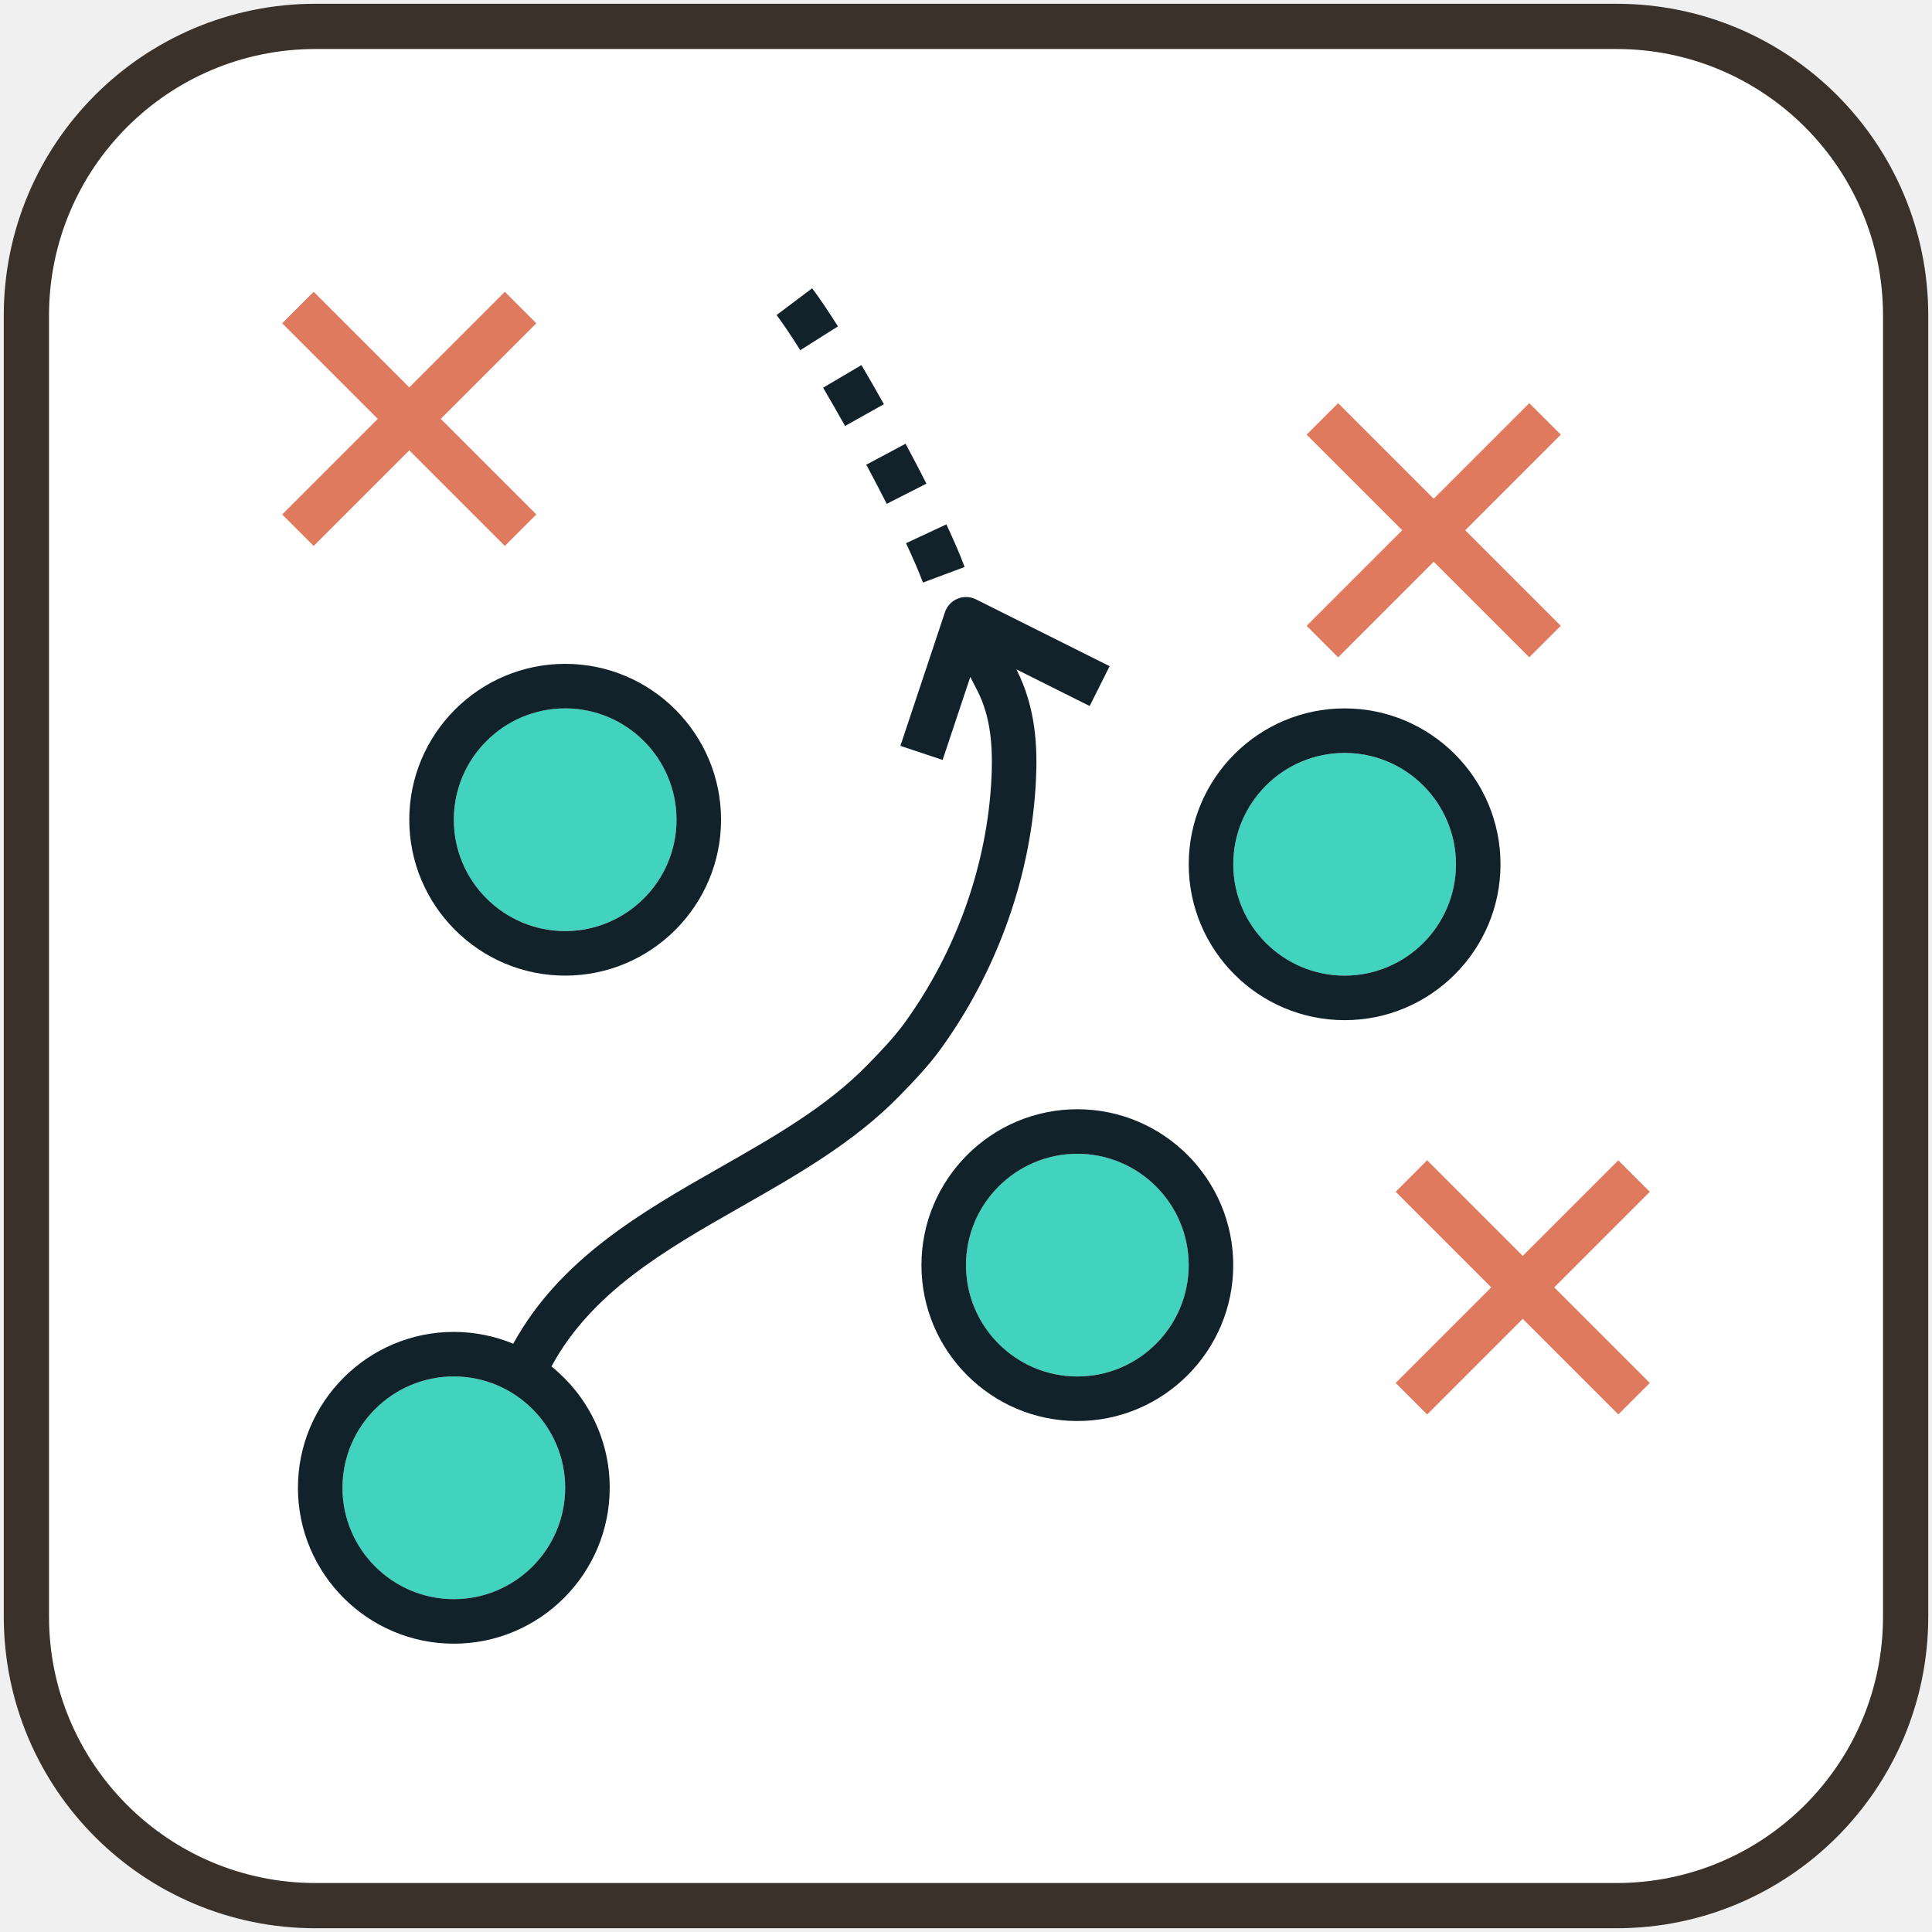
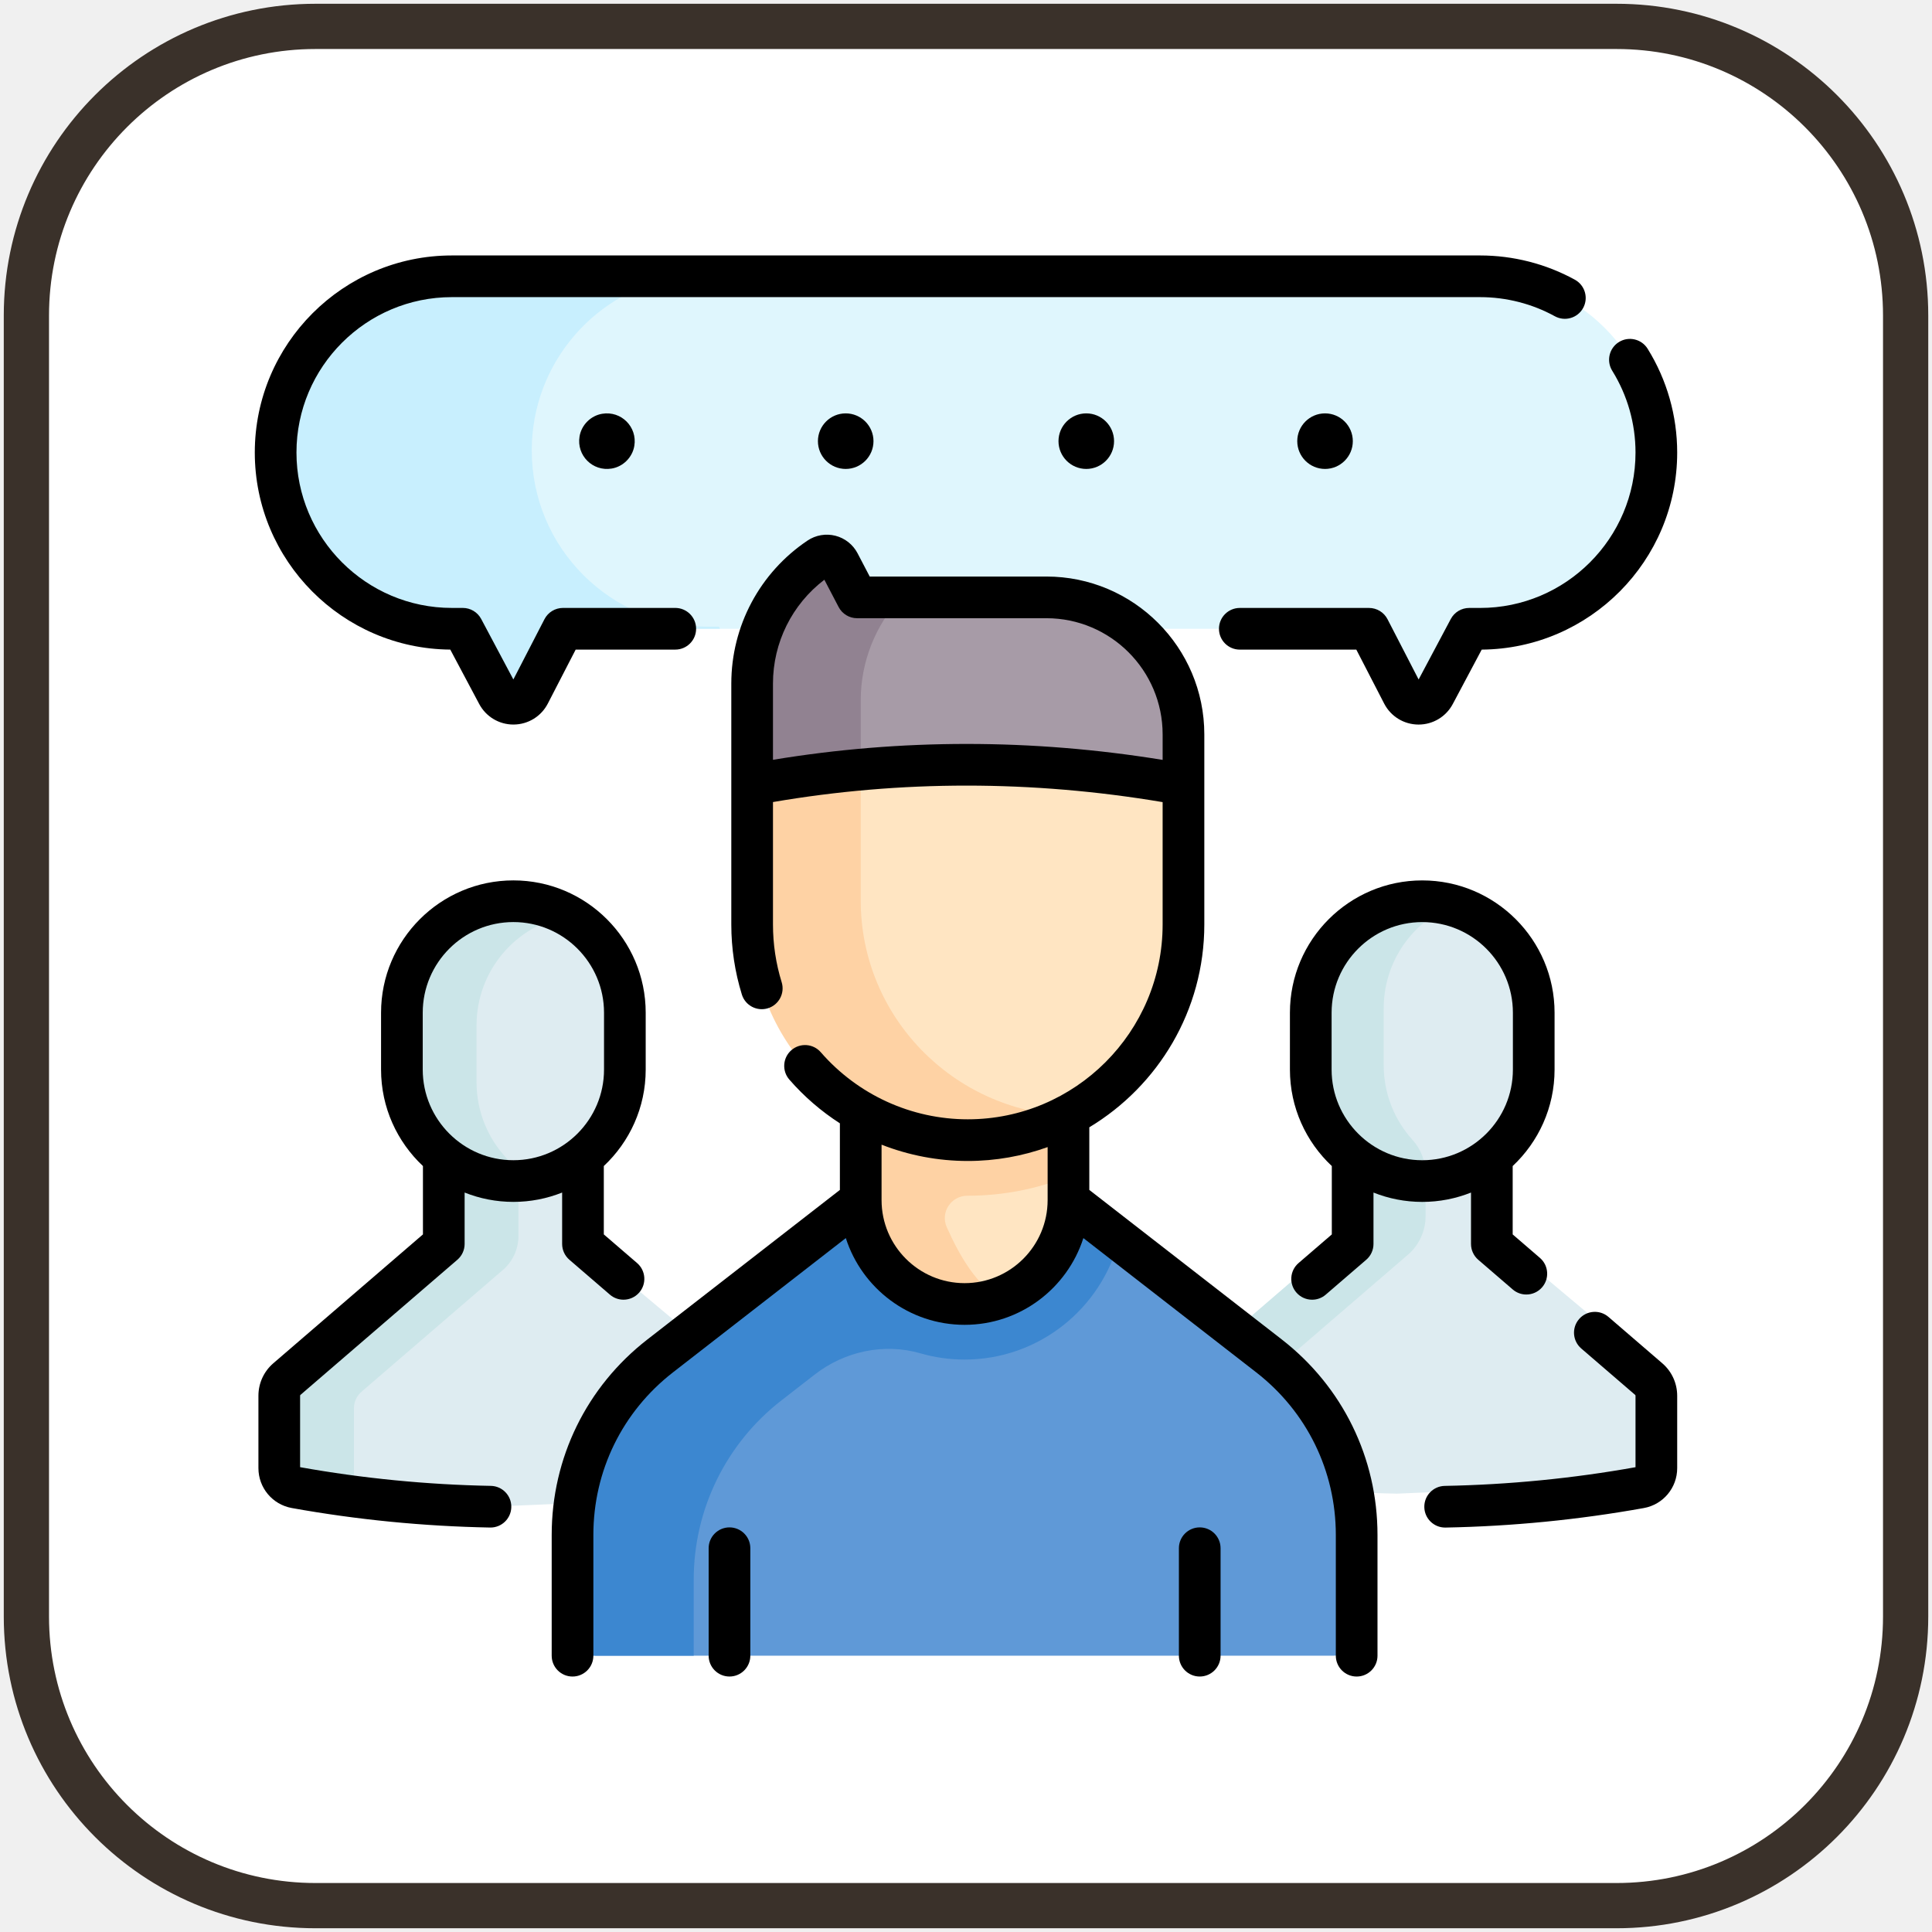
<svg xmlns="http://www.w3.org/2000/svg" id="lean" width="512" height="512" enable-background="new 0 0 256 256" version="1.1" viewBox="0 0 256 256">
  <g transform="matrix(.98516 0 0 .98516 .44942 3.7791)">
    <rect x="3.094" y="-.286" width="252.76" height="252.76" ry="38.886" fill="#fff" fill-rule="evenodd" stroke="#3a312a" stroke-width="6.085" />
-     <g transform="matrix(.73771 0 0 .73771 66.627 15.337)">
-       <g stroke-width=".508">
-         <circle cx="-8.192" cy="245.27" r="20.301" fill="#41d3bd" />
-         <path d="m20.23 245.27c0-8.937-4.154-16.911-10.622-22.124 7.296-13.476 20.512-21.113 34.536-29.096 10.122-5.761 20.59-11.718 28.836-20.151 2.732-2.797 5.368-5.562 7.58-8.616 10.41-14.361 16.59-31.828 17.39-49.178 0.26-5.632 0.061-12.968-3.577-20.054l13.366 6.683 3.634-7.264-24.361-12.181c-1.056-0.528-2.282-0.568-3.37-0.118-1.088 0.451-1.929 1.352-2.294 2.465l-8.12 24.361 7.698 2.57 5.047-15.145c0.386 0.771 0.739 1.47 1.031 2.014 2.314 4.324 3.163 9.2 2.834 16.294-0.731 15.786-6.358 31.69-15.851 44.785-1.892 2.607-4.304 5.132-6.817 7.702-7.447 7.621-16.964 13.037-27.041 18.771-14.341 8.161-29.059 16.675-37.488 32.011-3.346-1.381-7-2.152-10.833-2.152-15.668 0-28.422 12.753-28.422 28.422 0 15.668 12.753 28.422 28.422 28.422 15.668 0 28.422-12.753 28.422-28.422zm-28.422-20.301c11.194 0 20.301 9.107 20.301 20.301s-9.107 20.301-20.301 20.301c-11.194 0-20.301-9.107-20.301-20.301s9.107-20.301 20.301-20.301z" fill="#11222b" />
-         <circle cx="105.49" cy="204.67" r="20.301" fill="#41d3bd" />
-         <path d="m105.49 176.25c-15.669 0-28.422 12.753-28.422 28.422 0 15.668 12.753 28.422 28.422 28.422 15.668 0 28.422-12.753 28.422-28.422 0-15.668-12.753-28.422-28.422-28.422zm0 48.723c-11.194 0-20.301-9.107-20.301-20.301s9.107-20.301 20.301-20.301c11.194 0 20.301 9.107 20.301 20.301s-9.107 20.301-20.301 20.301z" fill="#11222b" />
-         <circle cx="154.22" cy="131.59" r="20.301" fill="#41d3bd" />
-         <path d="m154.22 160.01c15.668 0 28.422-12.753 28.422-28.422 0-15.668-12.753-28.422-28.422-28.422-15.668 0-28.422 12.753-28.422 28.422 0 15.668 12.753 28.422 28.422 28.422zm0-48.723c11.194 0 20.301 9.107 20.301 20.301 0 11.194-9.107 20.301-20.301 20.301s-20.301-9.107-20.301-20.301c0-11.194 9.107-20.301 20.301-20.301z" fill="#11222b" />
-         <circle cx="12.109" cy="123.46" r="20.301" fill="#41d3bd" />
+     <g transform="matrix(.37368 0 0 .37368 33.814 30.435)">
+       <path d="m118.12 356.04 0.06-31.478c9.153-7.355 15.018-18.635 15.018-31.291v-20.464c0-22.162-17.966-40.128-40.128-40.128s-40.128 17.966-40.128 40.128v20.464c0 12.683 5.89 23.984 15.077 31.337v31.431l-56.471 48.635c-1.744 1.502-2.747 3.689-2.747 5.99v26.063c0 3.432 2.458 6.372 5.836 6.98 23.219 4.177 46.689 6.469 70.184 6.907l94.187-4.014v-39.564z" fill="#deecf1" />
+       <path d="m35.679 441.26v-26.063c0-2.301 1.003-4.489 2.747-5.99l50.851-43.794c3.568-3.073 5.62-7.549 5.62-12.258v-16.774c0-4.148-1.478-8.2-4.307-11.234-6.68-7.165-10.771-16.774-10.771-27.344v-20.464c0-19.717 14.224-36.1 32.968-39.478-5.824-3.292-12.546-5.18-19.713-5.18-22.162 0-40.128 17.966-40.128 40.128v20.464c0 12.683 5.89 23.984 15.077 31.337v31.431l-56.471 48.635c-1.744 1.502-2.747 3.689-2.747 5.99v27.207c0 3.223 2.613 5.836 5.836 5.836 8.17 1.47 16.372 2.693 24.594 3.697-2.147-1.236-3.556-3.549-3.556-6.146z" fill="#cbe5e8" />
+       <path d="m401.05 134.61 12.12 23.486c2.383 4.618 8.971 4.658 11.411 0.07l12.526-23.556h3.936c35.033 0 63.434-28.4 63.434-63.433s-28.4-63.434-63.434-63.434h-370.11c-35.033 0-63.433 28.4-63.433 63.434 0 35.033 28.4 63.433 63.434 63.433h3.936l12.526 23.556c2.44 4.588 9.028 4.547 11.411-0.07l12.12-23.486z" fill="#dff6fd" />
+       <path d="m167.06 133.86h-3.936c-35.033 0-63.434-28.4-63.434-63.433 0-31.724 23.288-58.006 53.7-62.69h-82.452c-35.033 0-63.433 28.4-63.433 63.434 0 35.033 28.4 63.433 63.434 63.433h3.936l12.526 23.556c2.44 4.588 9.028 4.547 11.411-0.07l12.12-23.486h56.525z" fill="#c8effe" />
+       <path d="m116.89 65.381c-1.13 6.833 4.723 12.686 11.556 11.556 4.14-0.685 7.478-4.024 8.163-8.163 1.13-6.833-4.723-12.685-11.556-11.556-4.139 0.684-7.478 4.023-8.163 8.163z" />
+       <path d="m202.69 67.077c0 5.514 4.486 10 10 10s10-4.486 10-10-4.486-10-10-10c-5.515 0-10 4.486-10 10z" />
+       <path d="m395.22 67.077c0-5.514-4.486-10-10-10s-10 4.486-10 10 4.486 10 10 10 10-4.486 10-10z" />
+       <path d="m289.28 67.077c0 5.514 4.486 10 10 10s10-4.486 10-10-4.486-10-10-10-10 4.486-10 10z" />
+       <path d="m497.54 395.88-53.118-44.547 0.06-31.478c9.153-7.355 15.018-18.635 15.018-31.29v-20.464c0-22.162-17.966-40.128-40.128-40.128s-40.128 17.966-40.128 40.128v20.464c0 12.683 5.89 23.984 15.077 31.337v31.431l-56.471 48.635c-1.744 1.502-2.747 3.689-2.747 5.99v27.207c0 3.223 2.613 5.836 5.836 5.836 23.219 4.177 46.689 6.469 70.184 6.907l80.625-3.436c7.582-0.323 13.562-6.563 13.562-14.152v-15.891c1e-3 -6.397-2.848-12.463-7.77-16.549z" fill="#deecf1" />
+       <path d="m368.03 442.1c-3.223 0-5.836-2.613-5.836-5.836v-27.207c0-2.301 1.003-4.489 2.747-5.991l50.101-43.148c4.044-3.483 6.37-8.556 6.37-13.894v-15.196c0-4.526-1.666-8.899-4.704-12.253-6.445-7.117-10.373-16.553-10.373-26.911v-20.464c0-18.977 13.192-34.868 30.892-39.047-5.375-2.674-11.446-4.182-17.857-4.182-22.162 0-40.128 17.966-40.128 40.128v20.464c0 12.683 5.89 23.984 15.077 31.337v31.431l-56.471 48.635c-1.744 1.502-2.747 3.689-2.747 5.99v27.207c0 3.223 2.613 5.836 5.836 5.836 13.778 2.479 27.646 4.277 41.553 5.435-4.827-0.705-9.65-1.469-14.46-2.334z" fill="#cbe5e8" />
+       <g id="XMLID_193_">
+         <path d="m396.61 460.77v35.161c0 4.583-3.716 8.299-8.299 8.299h-265.64c-4.583 0-8.299-3.716-8.299-8.299v-35.161c0-25.2 11.64-48.98 31.54-64.43l72.19-56.09 7.119-6.747 59.05-1.774 8.611 8.521 72.19 56.09c19.9 15.45 31.54 39.23 31.54 64.43z" fill="#5f99d7" />
      </g>
-       <g transform="matrix(.50753 0 0 .50753 -39.487 25.457)" fill="#11222b">
-         <path d="m101.66 249.11c30.872 0 56-25.128 56-56s-25.128-56-56-56-56 25.128-56 56 25.128 56 56 56zm0-96c22.056 0 40 17.944 40 40s-17.944 40-40 40-40-17.944-40-40 17.944-40 40-40z" />
-         <path d="m177.61 11.802c2.256 3.016 5.2 7.376 8.512 12.624l13.528-8.544c-3.584-5.68-6.704-10.288-9.264-13.688z" />
-         <path d="m194.32 37.914c2.576 4.384 5.232 9.008 7.888 13.744l13.952-7.832c-2.704-4.832-5.424-9.56-8.064-14.04z" />
-         <path d="m209.84 65.562c2.536 4.768 5.016 9.504 7.336 14.064l14.264-7.248c-2.368-4.656-4.888-9.488-7.496-14.344z" />
-         <path d="m245.16 102.31c-1.536-4.128-3.744-9.272-6.552-15.312l-14.496 6.768c2.632 5.648 4.672 10.408 6.072 14.144z" />
-       </g>
-       <g transform="matrix(.50753 0 0 .50753 -39.487 25.457)" fill="#e07a5f">
-         <g transform="matrix(.7071 -.7071 .7071 .7071 -15.832 53.778)">
-           <rect x="101.01" y="487.07" width="16" height="113.12" />
-           <rect x="52.441" y="535.64" width="113.12" height="16" />
-         </g>
-         <g transform="matrix(.7071 -.7071 .7071 .7071 -2.9 7)">
-           <rect x="-3.439" y="7.54" width="16" height="113.12" />
-           <rect x="-52.007" y="56.108" width="113.12" height="16" />
-         </g>
-         <g transform="matrix(.7071 -.7071 .7071 .7071 7.04 40.991)">
-           <rect x="245.51" y="264.99" width="16" height="113.12" />
-           <rect x="196.95" y="313.56" width="113.12" height="16" />
-         </g>
-       </g>
+       <path d="m303.47 348.49-10.596-8.233-8.611-8.521-59.05 1.774-7.119 6.747-72.19 56.09c-19.9 15.45-31.54 39.23-31.54 64.43v35.161c0 4.583 3.716 8.299 8.299 8.299h35.322v-27.44c0-25.2 11.64-48.98 31.54-64.43l11.989-9.315c10.791-8.385 24.957-11.446 38.085-7.65 5.045 1.459 10.375 2.241 15.885 2.241 26.758 0 49.293-18.409 55.615-43.226z" fill="#3c87d0" />
+       <path d="m292.87 340.25c0 20.648-16.738 37.386-37.386 37.386s-37.386-16.738-37.386-37.386v-84.22h74.773v84.22z" fill="#ffe5c2" />
+       <path d="m334.27 190.7v-18.074c0-27.239-22.081-49.32-49.32-49.32h-68.154l-6.481-12.398c-1.372-2.625-4.72-3.476-7.179-1.825-15.076 10.12-24.12 27.085-24.12 45.242v36.375l16.84 46.508h120.27z" fill="#a79ba7" />
+       <path d="m218.1 196.73v-36.376c0-13.896 5.311-27.081 14.555-37.046h-15.862l-6.481-12.398c-1.372-2.625-4.72-3.476-7.179-1.825-15.076 10.12-24.12 27.085-24.12 45.242v36.375l16.84 46.508h36.905z" fill="#918291" />
+       <path d="m256.64 338.67c12.797 0 25.024-2.479 36.233-6.975v-75.657h-74.774v84.22c0 20.648 16.738 37.386 37.386 37.386 4.629 0 9.083-0.855 13.175-2.393-8.362-3.144-15.326-15.6-19.605-25.279-2.372-5.363 1.595-11.309 7.459-11.302 0.043-1e-3 0.085 0 0.126 0z" fill="#fed2a4" />
+       <path d="m179.01 190.7v45.896l11.308 2.356 4.94 36.434 55.887 34.452 23.466 2.6 17.959-2.592c24.777-12.966 41.694-38.903 41.694-68.805v-50.341c-52.039-9.518-103.79-9.625-155.25 0z" fill="#ffe5c2" />
+       <path d="m218.1 232.42v-47.159c-13.048 1.195-26.077 3.004-39.087 5.437v50.341c0 42.872 34.755 77.627 77.627 77.627 12.878 0 25.3-3.28 35.992-8.83-41.302-1.774-74.532-35.679-74.532-77.416z" fill="#fed2a4" />
+       <path d="m369.67 390.42-69.298-53.835v-22.542c24.778-14.9 41.395-42.043 41.395-73.001v-68.416c0-31.331-25.489-56.82-56.82-56.82h-63.612l-4.377-8.373c-1.64-3.138-4.549-5.438-7.98-6.31-3.432-0.873-7.085-0.241-10.025 1.732-17.182 11.534-27.44 30.775-27.44 51.469v86.717c0 8.587 1.278 17.069 3.799 25.211 1.225 3.957 5.425 6.169 9.383 4.946 3.957-1.226 6.171-5.426 4.946-9.383-2.076-6.704-3.128-13.693-3.128-20.774v-44.066c46.079-7.9 93.201-7.893 140.25 0.023v44.043c0 38.668-31.459 70.127-70.127 70.127-20.286 0-39.575-8.801-52.92-24.146-2.718-3.126-7.456-3.456-10.581-0.737-3.125 2.718-3.456 7.456-0.737 10.581 5.35 6.151 11.491 11.43 18.199 15.749v23.969l-69.298 53.835c-21.884 17-34.435 42.644-34.435 70.355v43.463c0 4.142 3.358 7.5 7.5 7.5s7.5-3.358 7.5-7.5v-43.463c0-23.045 10.438-44.371 28.637-58.509l62.23-48.344c5.795 18.087 22.766 31.221 42.752 31.221s36.957-13.133 42.752-31.221l62.23 48.344c18.199 14.138 28.637 35.464 28.637 58.509v43.463c0 4.142 3.358 7.5 7.5 7.5s7.5-3.358 7.5-7.5v-43.463c-1e-3 -27.709-12.552-53.353-34.436-70.354zm-183.16-208.65v-27.444c0-14.74 6.864-28.506 18.499-37.368l5.135 9.824c1.293 2.474 3.854 4.025 6.646 4.025h68.154c23.06 0 41.82 18.76 41.82 41.82v9.173c-47.032-7.642-94.127-7.653-140.25-0.03zm68.974 188.37c-16.479 0-29.886-13.407-29.886-29.886v-19.958c9.783 3.838 20.296 5.871 31.04 5.871 10.08 0 19.752-1.772 28.733-5.002v19.089c-1e-3 16.479-13.408 29.886-29.887 29.886z" />
+       <path d="m170.86 458.05c-4.142 0-7.5 3.358-7.5 7.5v38.682c0 4.142 3.358 7.5 7.5 7.5s7.5-3.358 7.5-7.5v-38.682c0-4.142-3.357-7.5-7.5-7.5z" />
+       <path d="m340.12 458.05c-4.142 0-7.5 3.358-7.5 7.5v38.682c0 4.142 3.358 7.5 7.5 7.5s7.5-3.358 7.5-7.5v-38.682c0-4.142-3.358-7.5-7.5-7.5z" />
+       <path d="m16.447 410.35 56.471-48.634c1.655-1.425 2.606-3.5 2.606-5.683v-18.506c5.435 2.163 11.353 3.365 17.55 3.365s12.115-1.202 17.55-3.365v18.506c0 2.183 0.951 4.258 2.606 5.683l14.587 12.563c1.416 1.22 3.157 1.817 4.891 1.817 2.107 0 4.203-0.883 5.687-2.606 2.703-3.138 2.35-7.874-0.789-10.577l-11.982-10.319v-24.608c9.27-8.695 15.077-21.04 15.077-34.722v-20.464c0-26.262-21.366-47.627-47.627-47.627-26.262 0-47.628 21.366-47.628 47.627v20.464c0 13.682 5.808 26.027 15.078 34.723v24.607l-53.866 46.39c-3.401 2.93-5.352 7.185-5.352 11.673v26.063c0 7.07 5.051 13.11 12.008 14.361 23.432 4.216 47.445 6.579 71.373 7.024 0.048 1e-3 0.095 1e-3 0.143 1e-3 4.077 0 7.419-3.267 7.496-7.36 0.077-4.142-3.217-7.561-7.359-7.638-23.019-0.429-46.116-2.693-68.66-6.73v-25.722c0-0.117 0.051-0.229 0.14-0.306zm44-137.55c0-17.991 14.637-32.627 32.628-32.627s32.627 14.637 32.627 32.627v20.464c0 17.991-14.637 32.628-32.627 32.628-17.991 0-32.628-14.637-32.628-32.628z" />
+       <path d="m437.76 356.04c0 2.183 0.951 4.258 2.605 5.683l12.414 10.691c1.417 1.22 3.158 1.817 4.891 1.817 2.107 0 4.203-0.883 5.687-2.605 2.703-3.139 2.35-7.875-0.789-10.578l-9.809-8.447v-24.608c9.27-8.695 15.077-21.04 15.077-34.722v-20.464c0-26.262-21.366-47.627-47.628-47.627s-47.627 21.366-47.627 47.627v20.464c0 13.682 5.808 26.027 15.077 34.722v24.607l-11.982 10.319c-3.138 2.703-3.491 7.439-0.789 10.577 1.483 1.723 3.579 2.606 5.687 2.606 1.733 0 3.475-0.597 4.891-1.817l14.587-12.563c1.655-1.425 2.606-3.5 2.606-5.683v-18.506c5.435 2.163 11.353 3.365 17.55 3.365s12.115-1.202 17.55-3.365v18.507zm-17.55-30.141c-17.991 0-32.627-14.637-32.627-32.628v-20.464c0-17.991 14.637-32.627 32.628-32.627s32.627 14.637 32.627 32.627v20.464c-1e-3 17.991-14.637 32.628-32.628 32.628z" />
+       <path d="m506.62 398.99-19.392-16.701c-3.139-2.703-7.875-2.35-10.578 0.789s-2.35 7.875 0.789 10.578l19.393 16.701c0.089 0.077 0.141 0.189 0.141 0.308v25.722c-22.543 4.037-45.642 6.301-68.66 6.73-4.142 0.077-7.436 3.497-7.359 7.638 0.076 4.094 3.418 7.36 7.496 7.36 0.047 0 0.095 0 0.143-1e-3 23.927-0.445 47.94-2.809 71.372-7.024 6.958-1.251 12.009-7.291 12.009-14.361v-26.063c-2e-3 -4.492-1.953-8.747-5.354-11.676z" />
+       <path d="m441.04 127.11h-3.936c-2.773 0-5.32 1.53-6.622 3.979l-11.577 21.772-11.192-21.69c-1.287-2.494-3.858-4.061-6.665-4.061h-46.507c-4.142 0-7.5 3.358-7.5 7.5s3.358 7.5 7.5 7.5h41.938l10.024 19.426c2.386 4.623 7.1 7.516 12.302 7.548h0.088c5.168 0 9.878-2.828 12.308-7.396l10.411-19.58c38.85-0.309 70.361-32.009 70.361-70.931 0-13.23-3.679-26.149-10.64-37.361-2.185-3.519-6.81-4.6-10.328-2.416-3.519 2.185-4.601 6.809-2.416 10.328 5.484 8.834 8.383 19.017 8.383 29.449 2e-3 30.842-25.09 55.933-55.932 55.933z" />
+       <path d="m70.361 142.1 10.412 19.581c2.429 4.568 7.139 7.396 12.308 7.396h0.088c5.202-0.032 9.917-2.925 12.302-7.548l10.024-19.426h35.851c4.142 0 7.5-3.358 7.5-7.5s-3.358-7.5-7.5-7.5h-40.42c-2.806 0-5.378 1.567-6.665 4.061l-11.193 21.69-11.576-21.772c-1.302-2.449-3.849-3.979-6.622-3.979h-3.936c-30.842 0-55.934-25.092-55.934-55.934s25.092-55.933 55.934-55.933h370.11c9.397 0 18.694 2.379 26.886 6.879 3.632 1.995 8.19 0.668 10.185-2.962s0.668-8.19-2.962-10.185c-10.399-5.712-22.193-8.732-34.109-8.732h-370.11c-39.113 0-70.934 31.821-70.934 70.934 0 38.922 31.511 70.622 70.361 70.93z" />
    </g>
  </g>
</svg>
